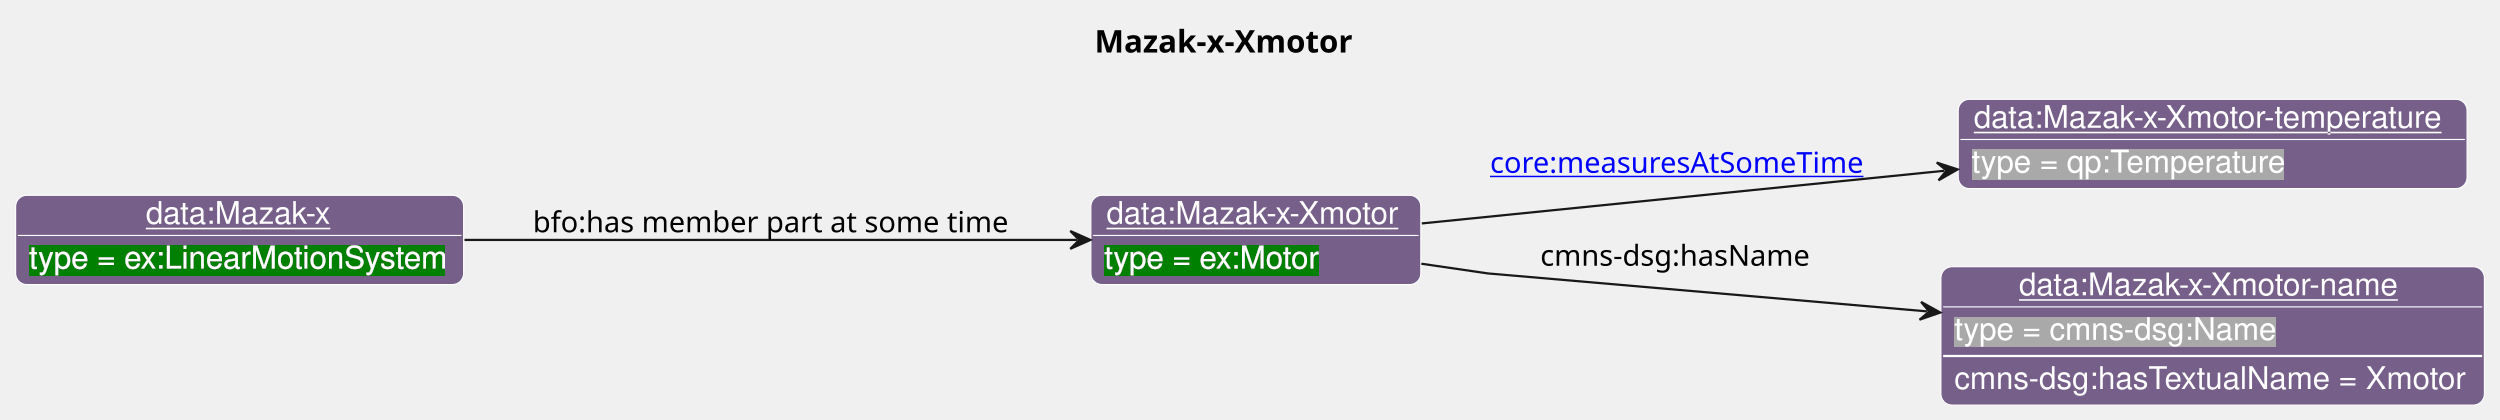
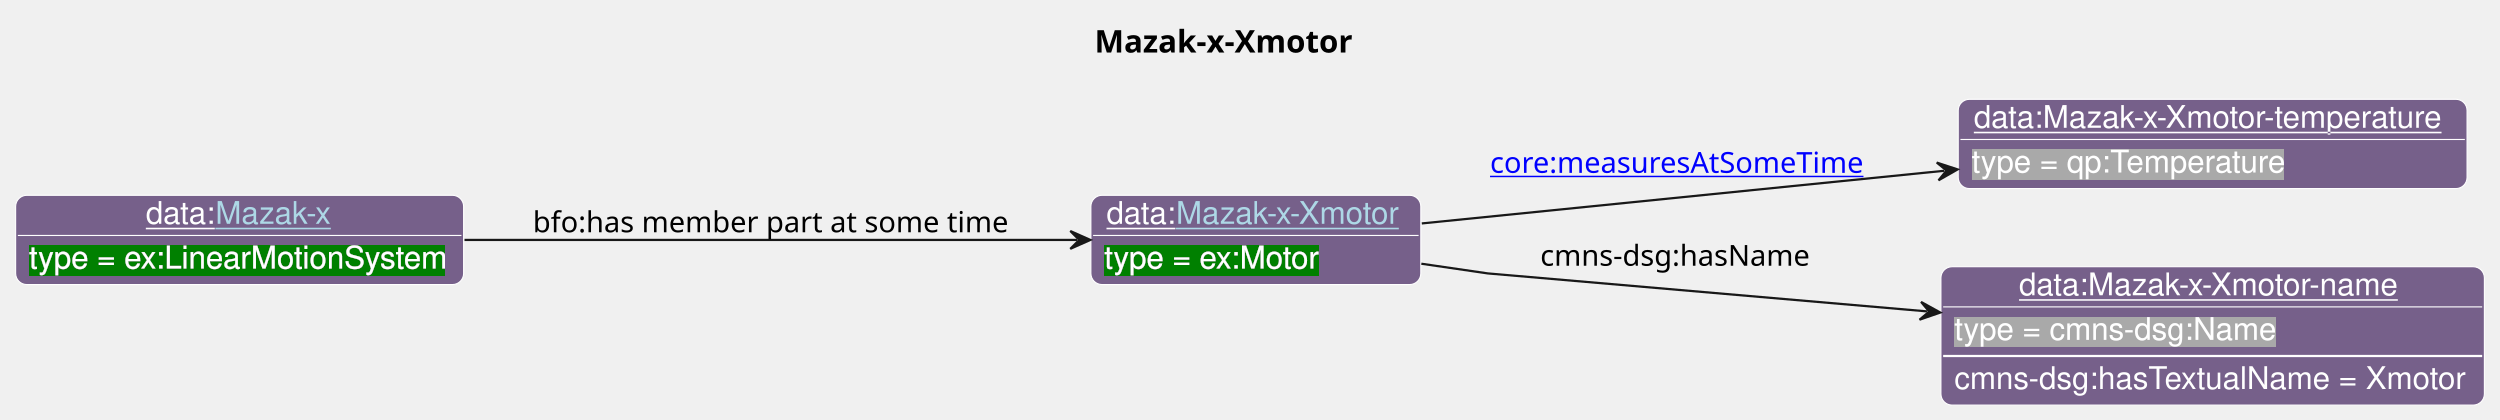
<svg xmlns="http://www.w3.org/2000/svg" xmlns:xlink="http://www.w3.org/1999/xlink" contentStyleType="text/css" data-diagram-type="CLASS" height="188px" preserveAspectRatio="none" style="width:1120px;height:188px;background:#FFFFFF;" version="1.1" viewBox="0 0 1120 188" width="1120px" zoomAndPan="magnify">
  <defs>
-     <filter height="1" id="b9dfiu1ltq3vx0" width="1" x="0" y="0">
+     <filter height="1" id="bswz2gtqhmj6m0" width="1" x="0" y="0">
      <feFlood flood-color="#008000" result="flood" />
      <feComposite in="SourceGraphic" in2="flood" operator="over" />
    </filter>
-     <filter height="1" id="b9dfiu1ltq3vx1" width="1" x="0" y="0">
+     <filter height="1" id="bswz2gtqhmj6m1" width="1" x="0" y="0">
      <feFlood flood-color="#A9A9A9" result="flood" />
      <feComposite in="SourceGraphic" in2="flood" operator="over" />
    </filter>
  </defs>
  <g>
    <text fill="#000000" font-family="sans-serif" font-size="14" font-weight="bold" lengthAdjust="spacing" textLength="125.289" x="490.36" y="23.535">Mazak-x-Xmotor</text>
    <g class="entity" data-entity="o1" data-source-line="131" data-uid="ent0002" id="entity_o1">
      <rect fill="#76608A" height="40" rx="5" ry="5" style="stroke:#FFFFFF;stroke-width:0.5;" width="147.82" x="488.71" y="87.488" />
-       <text fill="#FFFFFF" font-family="Helvetica" font-size="14" lengthAdjust="spacing" text-decoration="underline" textLength="133.82" x="495.71" y="100.269">data:Mazak-x-Xmotor</text>
+       <text fill="#FFFFFF" font-family="Helvetica" font-size="14" lengthAdjust="spacing" text-decoration="underline" textLength="31.138" x="495.71" y="100.269">data:</text>
+       <a href="./Mazak-x-Xmotor.html" target="_top" title="./Mazak-x-Xmotor.html" xlink:actuate="onRequest" xlink:href="./Mazak-x-Xmotor.html" xlink:show="new" xlink:title="./Mazak-x-Xmotor.html" xlink:type="simple">
+         <text fill="#ADD8E6" font-family="Helvetica" font-size="14" lengthAdjust="spacing" text-decoration="underline" textLength="102.683" x="526.848" y="100.269">Mazak-x-Xmotor</text>
+       </a>
      <line style="stroke:#FFFFFF;stroke-width:0.5;" x1="489.71" x2="635.53" y1="105.488" y2="105.488" />
-       <text fill="#FFFFFF" filter="url(#b9dfiu1ltq3vx0)" font-family="Helvetica" font-size="14" lengthAdjust="spacing" textLength="96.879" x="494.71" y="120.269">type = ex:Motor</text>
+       <text fill="#FFFFFF" filter="url(#bswz2gtqhmj6m0)" font-family="Helvetica" font-size="14" lengthAdjust="spacing" textLength="96.879" x="494.71" y="120.269">type = ex:Motor</text>
    </g>
    <g class="entity" data-entity="o2" data-source-line="131" data-uid="ent0003" id="entity_o2">
      <rect fill="#76608A" height="40" rx="5" ry="5" style="stroke:#FFFFFF;stroke-width:0.5;" width="227.965" x="877.28" y="44.488" />
      <text fill="#FFFFFF" font-family="Helvetica" font-size="14" lengthAdjust="spacing" text-decoration="underline" textLength="213.965" x="884.28" y="57.269">data:Mazak-x-Xmotor-temperature</text>
      <line style="stroke:#FFFFFF;stroke-width:0.5;" x1="878.28" x2="1104.245" y1="62.488" y2="62.488" />
-       <text fill="#FFFFFF" filter="url(#b9dfiu1ltq3vx1)" font-family="Helvetica" font-size="14" lengthAdjust="spacing" textLength="142.023" x="883.28" y="77.269">type = qp:Temperature</text>
+       <text fill="#FFFFFF" filter="url(#bswz2gtqhmj6m1)" font-family="Helvetica" font-size="14" lengthAdjust="spacing" textLength="142.023" x="883.28" y="77.269">type = qp:Temperature</text>
    </g>
    <g class="entity" data-entity="o3" data-source-line="131" data-uid="ent0004" id="entity_o3">
      <rect fill="#76608A" height="62" rx="5" ry="5" style="stroke:#FFFFFF;stroke-width:0.5;" width="243.478" x="869.53" y="119.488" />
      <text fill="#FFFFFF" font-family="Helvetica" font-size="14" lengthAdjust="spacing" text-decoration="underline" textLength="173.503" x="904.518" y="132.269">data:Mazak-x-Xmotor-name</text>
      <line style="stroke:#FFFFFF;stroke-width:0.5;" x1="870.53" x2="1112.008" y1="137.488" y2="137.488" />
-       <text fill="#FFFFFF" filter="url(#b9dfiu1ltq3vx1)" font-family="Helvetica" font-size="14" lengthAdjust="spacing" textLength="144.334" x="875.53" y="152.269">type = cmns-dsg:Name</text>
+       <text fill="#FFFFFF" filter="url(#bswz2gtqhmj6m1)" font-family="Helvetica" font-size="14" lengthAdjust="spacing" textLength="144.334" x="875.53" y="152.269">type = cmns-dsg:Name</text>
      <line style="stroke:#FFFFFF;stroke-width:1;" x1="870.53" x2="1112.008" y1="159.488" y2="159.488" />
      <text fill="#FFFFFF" font-family="Helvetica" font-size="14" lengthAdjust="spacing" textLength="231.478" x="875.53" y="174.269">cmns-dsg:hasTextualName = Xmotor</text>
    </g>
    <g class="entity" data-entity="o4" data-source-line="131" data-uid="ent0005" id="entity_o4">
      <rect fill="#76608A" height="40" rx="5" ry="5" style="stroke:#FFFFFF;stroke-width:0.5;" width="200.706" x="7" y="87.488" />
-       <text fill="#FFFFFF" font-family="Helvetica" font-size="14" lengthAdjust="spacing" text-decoration="underline" textLength="84.034" x="65.336" y="100.269">data:Mazak-x</text>
+       <text fill="#FFFFFF" font-family="Helvetica" font-size="14" lengthAdjust="spacing" text-decoration="underline" textLength="31.138" x="65.336" y="100.269">data:</text>
+       <a href="./Mazak-x.html" target="_top" title="./Mazak-x.html" xlink:actuate="onRequest" xlink:href="./Mazak-x.html" xlink:show="new" xlink:title="./Mazak-x.html" xlink:type="simple">
+         <text fill="#ADD8E6" font-family="Helvetica" font-size="14" lengthAdjust="spacing" text-decoration="underline" textLength="52.897" x="96.474" y="100.269">Mazak-x</text>
+       </a>
      <line style="stroke:#FFFFFF;stroke-width:0.5;" x1="8" x2="206.706" y1="105.488" y2="105.488" />
-       <text fill="#FFFFFF" filter="url(#b9dfiu1ltq3vx0)" font-family="Helvetica" font-size="14" lengthAdjust="spacing" textLength="188.706" x="13" y="120.269">type = ex:LinearMotionSystem</text>
+       <text fill="#FFFFFF" filter="url(#bswz2gtqhmj6m0)" font-family="Helvetica" font-size="14" lengthAdjust="spacing" textLength="188.706" x="13" y="120.269">type = ex:LinearMotionSystem</text>
    </g>
    <g class="link" data-entity-1="o1" data-entity-2="o2" data-source-line="195" data-uid="lnk6" id="link_o1_o2">
      <path codeLine="195" d="M636.96,100.098 C702.96,93.448 794.98,84.17 871.04,76.5" fill="none" id="o1-to-o2" style="stroke:#181818;stroke-width:1;" />
      <polygon fill="#181818" points="877.01,75.898,867.654,72.822,872.035,76.4,868.457,80.781,877.01,75.898" style="stroke:#181818;stroke-width:1;" />
      <a href="https://spec.industrialontologies.org/ontology/core/Core/measuresAtSomeTime" target="_top" title="https://spec.industrialontologies.org/ontology/core/Core/measuresAtSomeTime" xlink:actuate="onRequest" xlink:href="https://spec.industrialontologies.org/ontology/core/Core/measuresAtSomeTime" xlink:show="new" xlink:title="https://spec.industrialontologies.org/ontology/core/Core/measuresAtSomeTime" xlink:type="simple">
        <text fill="#0000FF" font-family="sans-serif" font-size="13" lengthAdjust="spacing" text-decoration="underline" textLength="171.317" x="667.53" y="77.437">core:measuresAtSomeTime</text>
      </a>
    </g>
    <g class="link" data-entity-1="o1" data-entity-2="o3" data-source-line="195" data-uid="lnk7" id="link_o1_o3">
      <path codeLine="195" d="M636.76,118.148 C653.52,120.588 666.53,122.488 666.53,122.488 C666.53,122.488 771.322,131.552 863.282,139.501" fill="none" id="o1-to-o3" style="stroke:#181818;stroke-width:1;" />
      <polygon fill="#181818" points="869.26,140.018,860.638,135.258,864.279,139.588,859.949,143.228,869.26,140.018" style="stroke:#181818;stroke-width:1;" />
      <text fill="#000000" font-family="sans-serif" font-size="13" lengthAdjust="spacing" textLength="126.077" x="690.03" y="119.057">cmns-dsg:hasName</text>
    </g>
    <g class="link" data-entity-1="o4" data-entity-2="o1" data-source-line="195" data-uid="lnk8" id="link_o4_o1">
      <path codeLine="195" d="M208.1,107.488 C292.82,107.488 406.42,107.488 482.49,107.488" fill="none" id="o4-to-o1" style="stroke:#181818;stroke-width:1;" />
      <polygon fill="#181818" points="488.49,107.488,479.49,103.488,483.49,107.488,479.49,111.488,488.49,107.488" style="stroke:#181818;stroke-width:1;" />
      <text fill="#000000" font-family="sans-serif" font-size="13" lengthAdjust="spacing" textLength="219.337" x="238.71" y="104.057">bfo:has member part at some time</text>
    </g>
  </g>
</svg>
